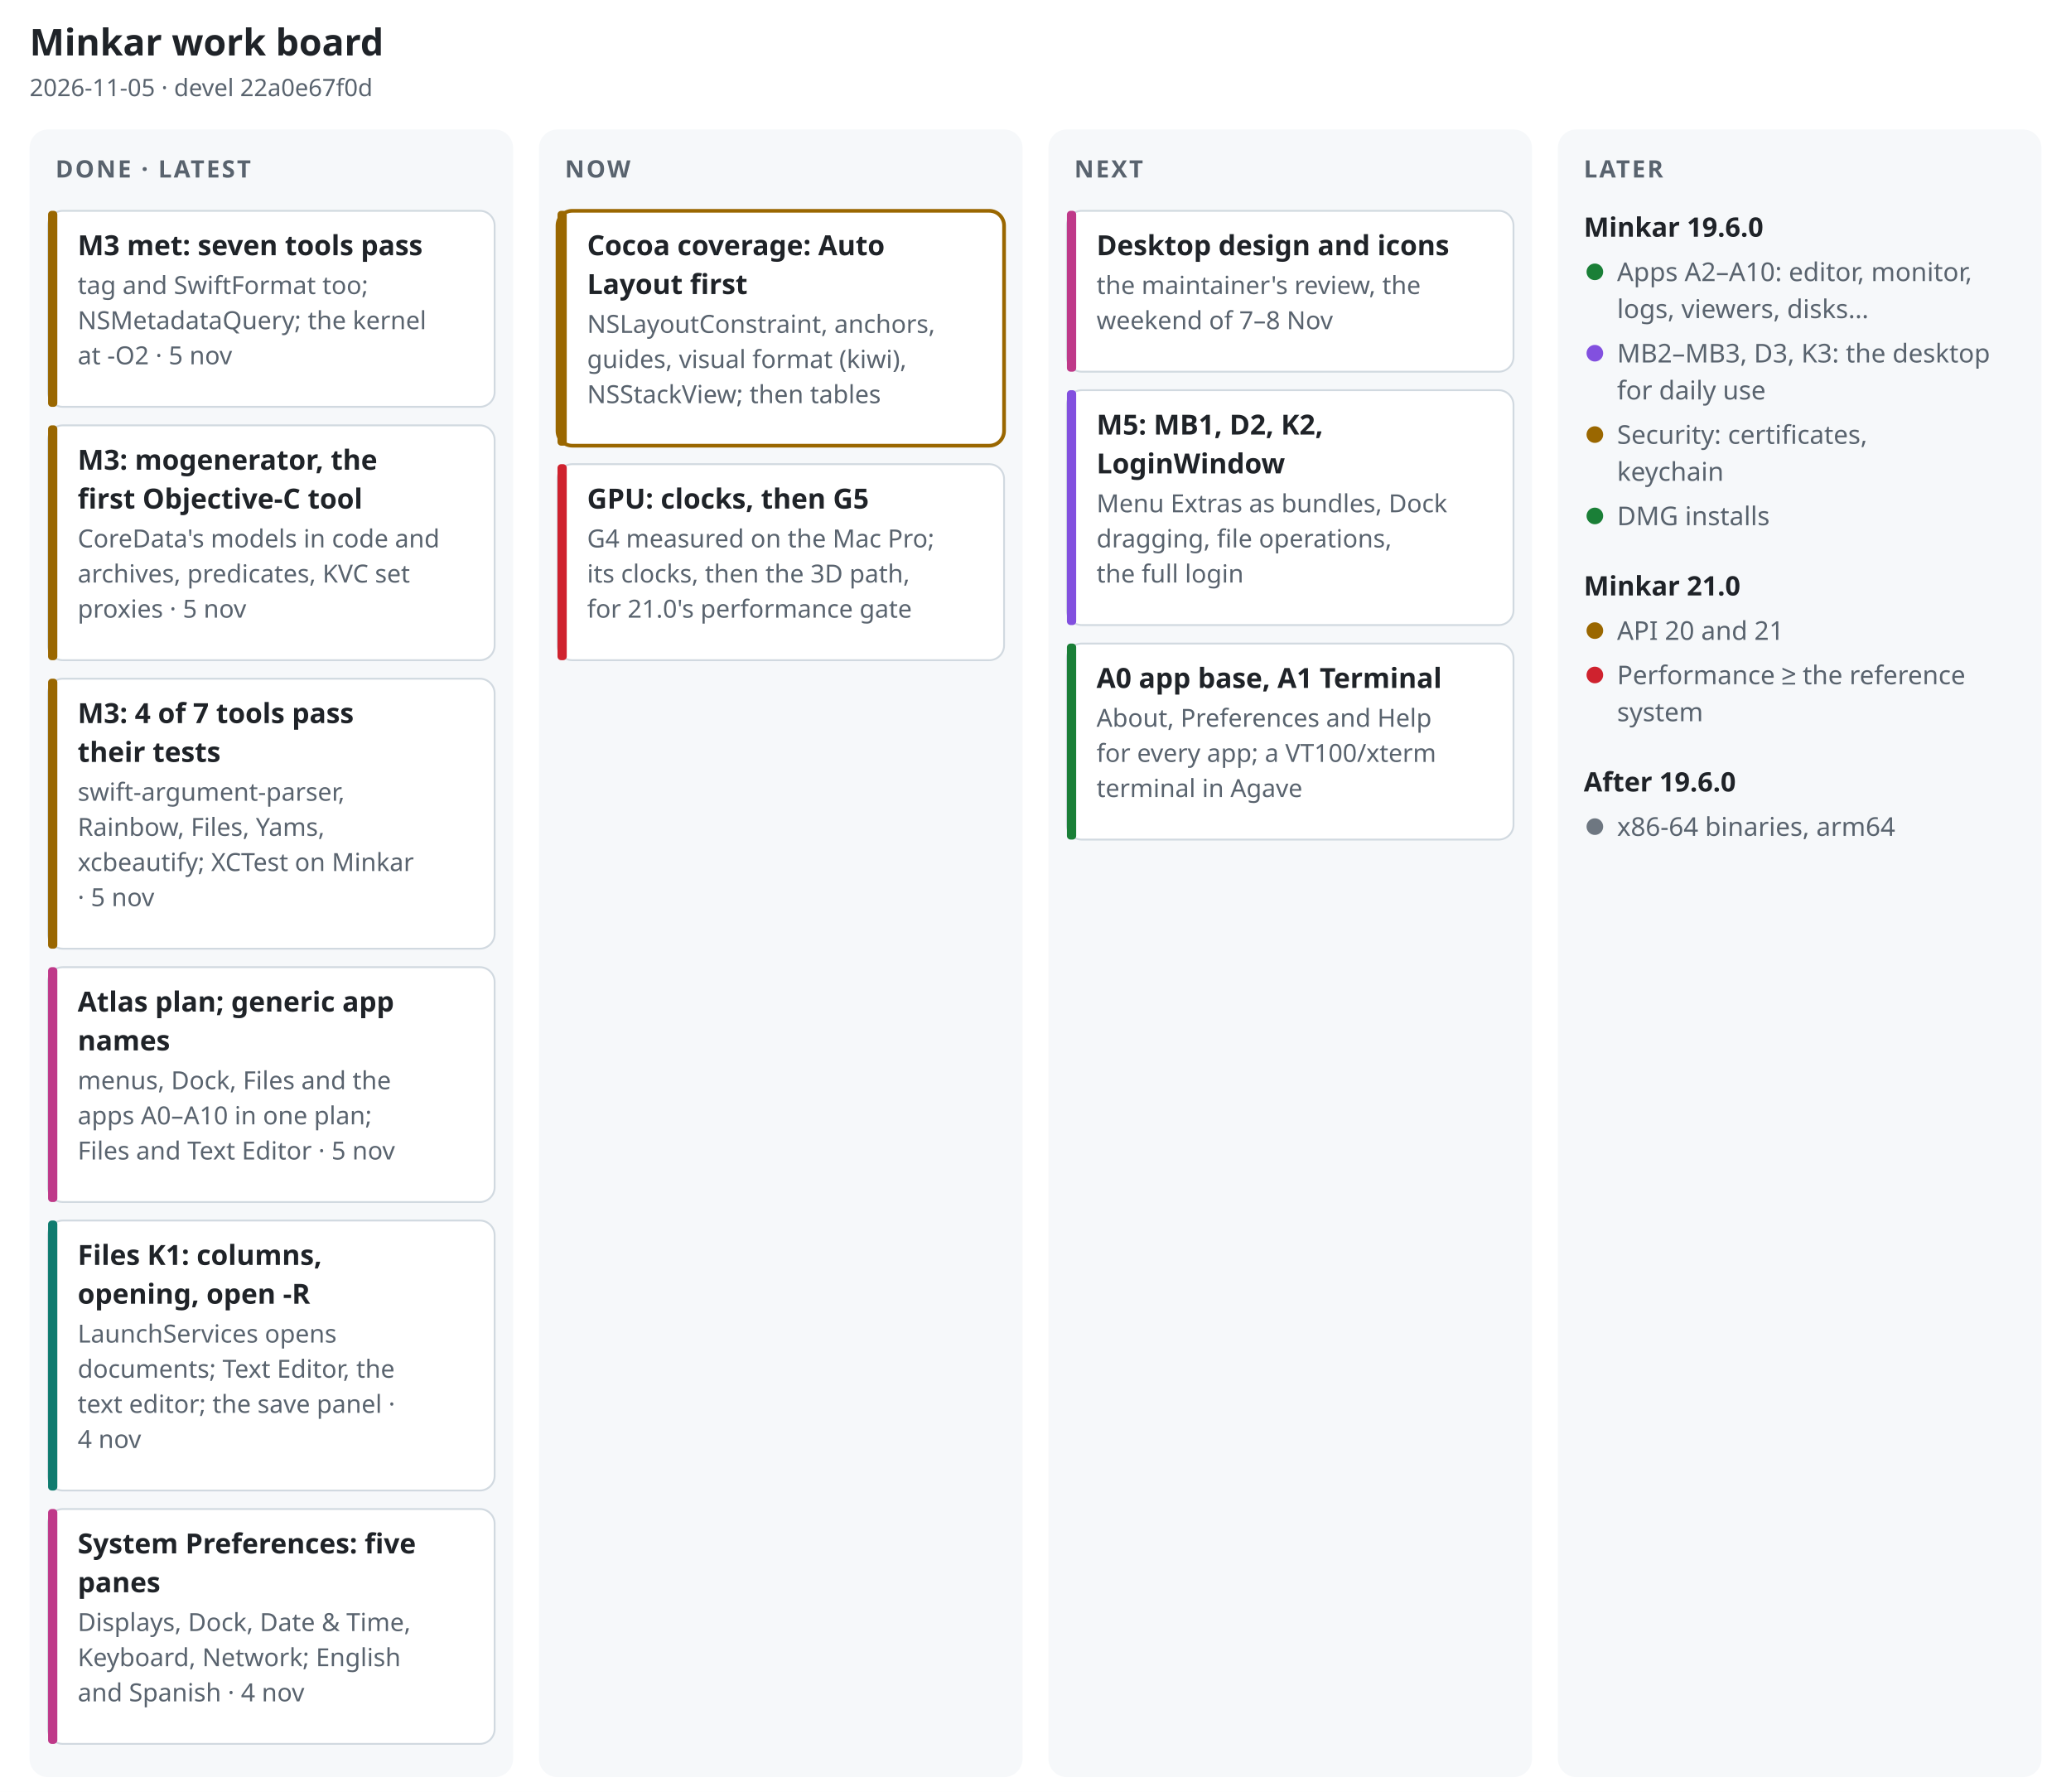
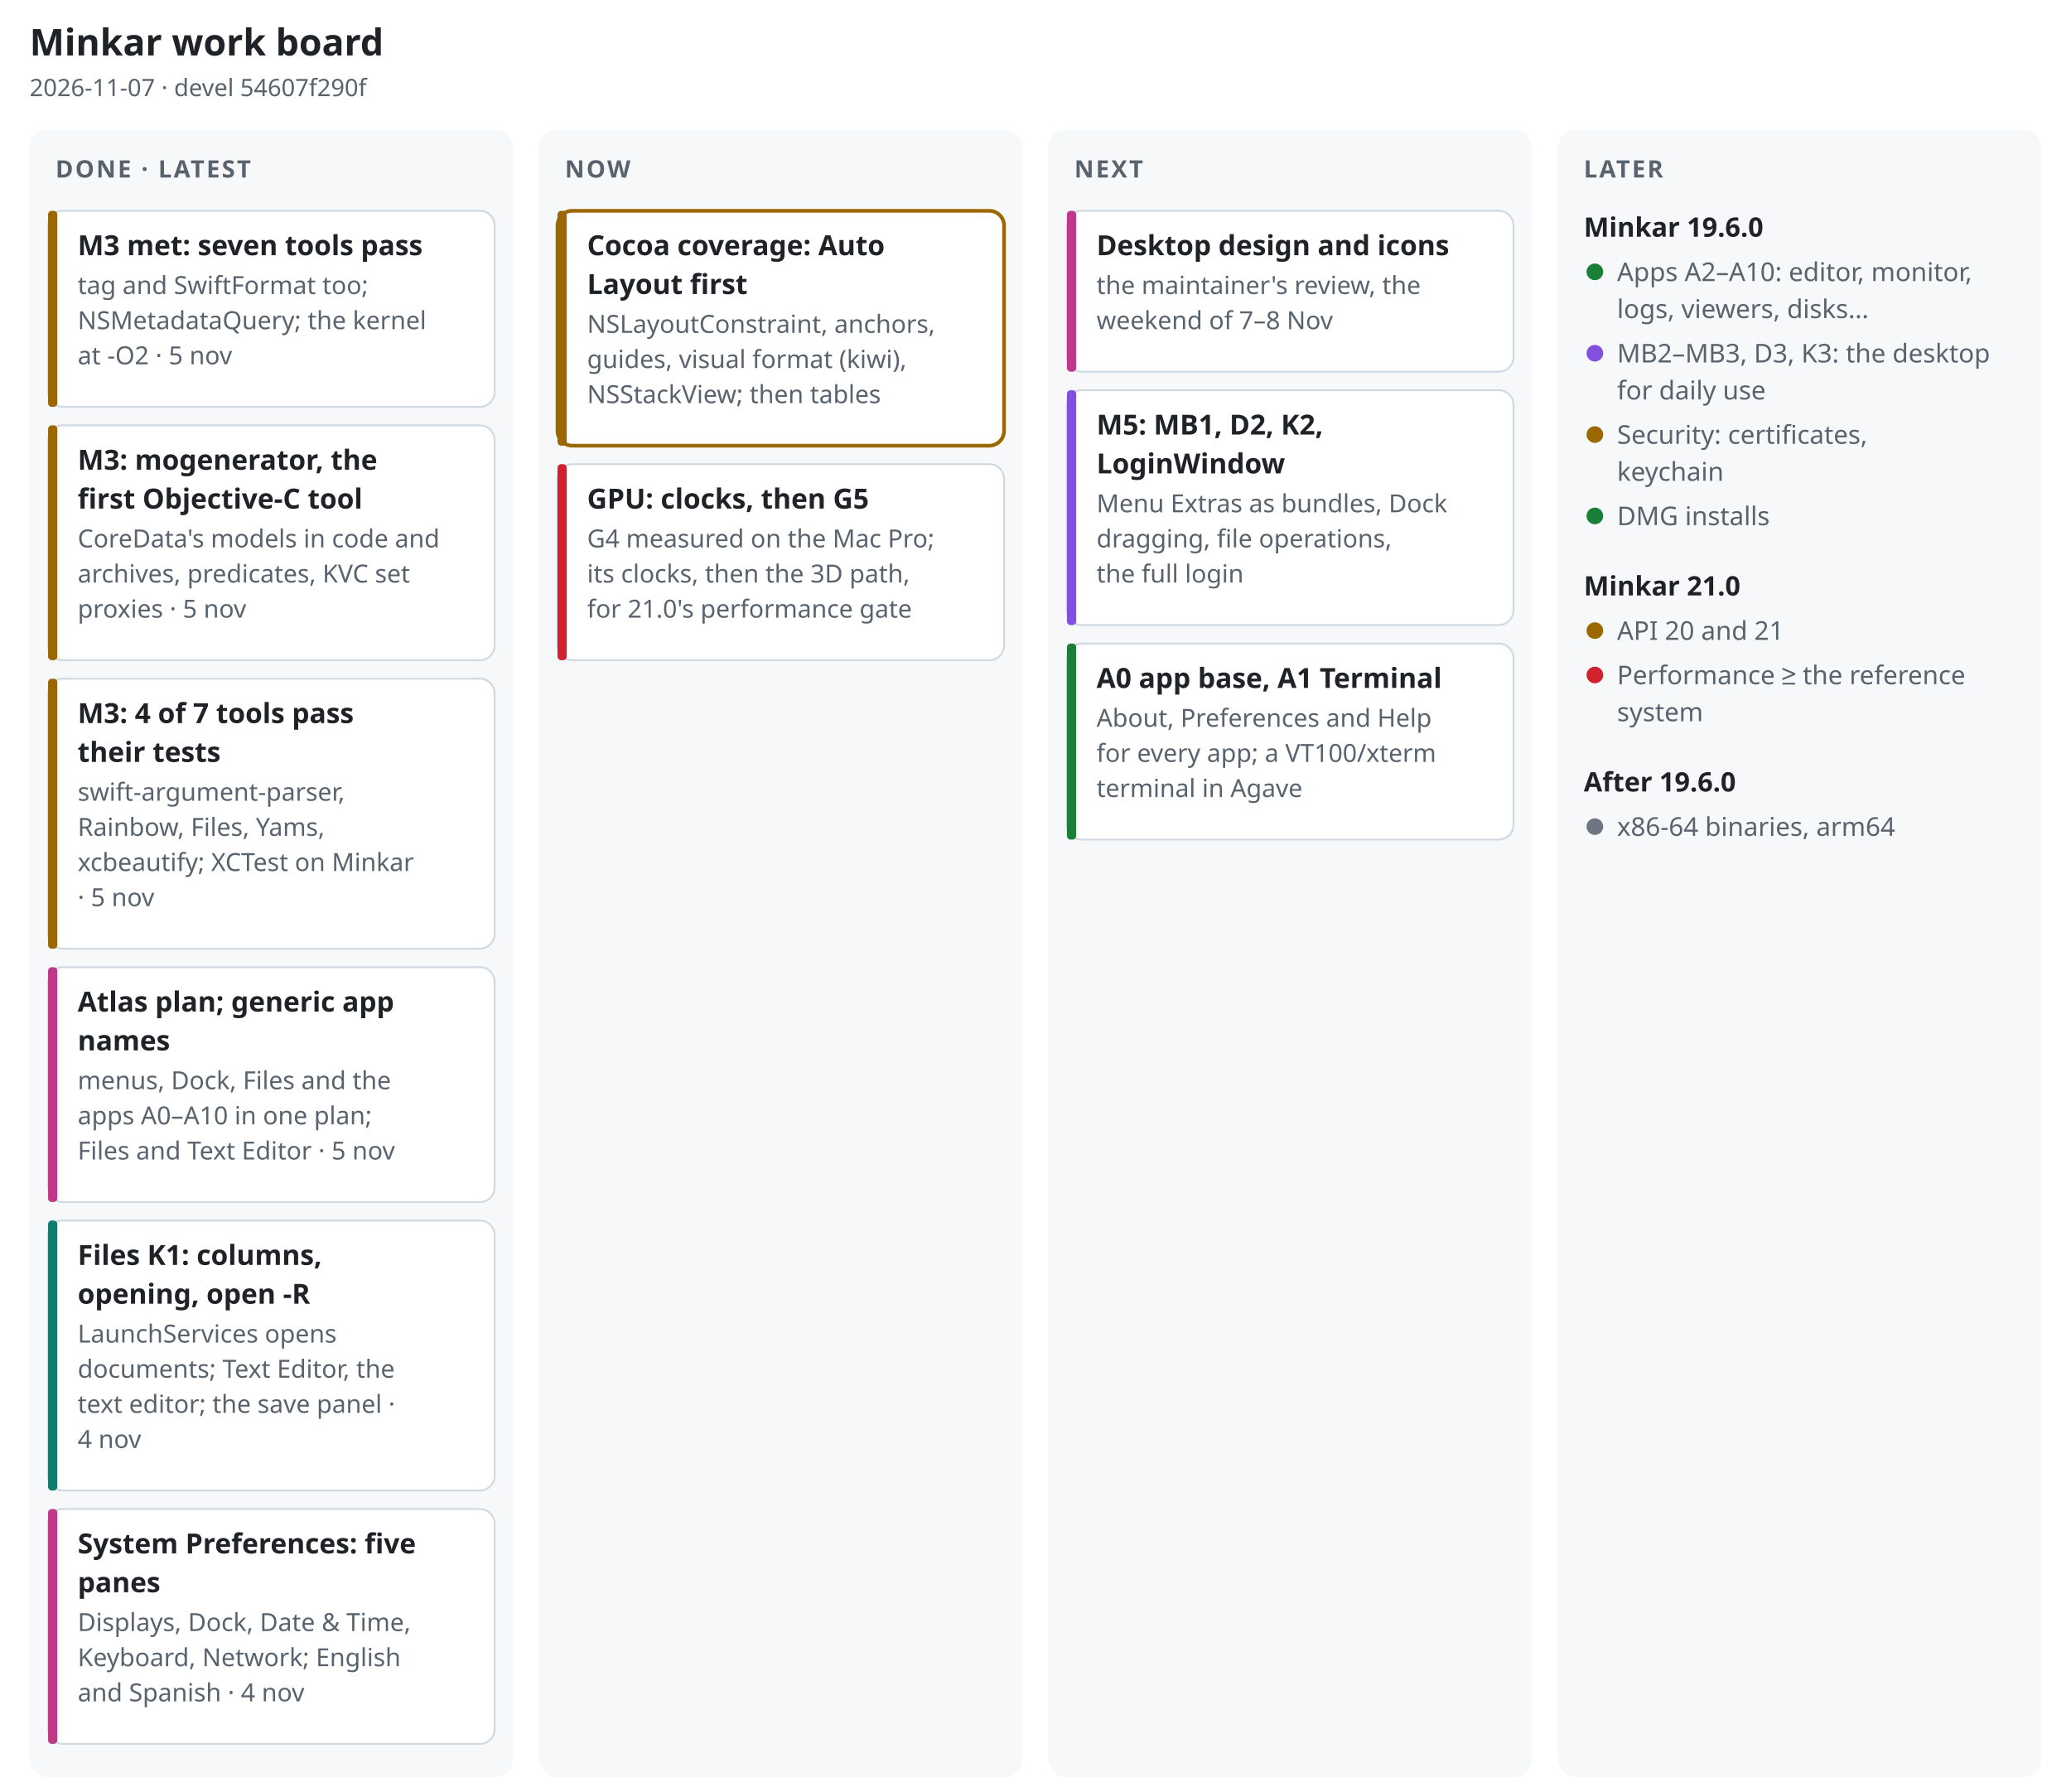
- <svg xmlns="http://www.w3.org/2000/svg" width="1120" height="969" viewBox="0 0 1120 969" font-family="-apple-system, BlinkMacSystemFont, 'Segoe UI', 'Noto Sans', Helvetica, Arial, sans-serif" role="img" aria-label="Minkar work board, 2026-11-05">
+ <svg xmlns="http://www.w3.org/2000/svg" width="1120" height="969" viewBox="0 0 1120 969" font-family="-apple-system, BlinkMacSystemFont, 'Segoe UI', 'Noto Sans', Helvetica, Arial, sans-serif" role="img" aria-label="Minkar work board, 2026-11-07">
  <rect width="1120" height="969" fill="#ffffff" />
  <text x="16" y="30" font-size="20" font-weight="700" fill="#1f2328" text-anchor="start">Minkar work board</text>
-   <text x="16" y="52" font-size="13" font-weight="400" fill="#59636e" text-anchor="start">2026-11-05 · devel 22a0e67f0d</text>
+   <text x="16" y="52" font-size="13" font-weight="400" fill="#59636e" text-anchor="start">2026-11-07 · devel 54607f290f</text>
  <rect x="16" y="70" width="261.5" height="891" rx="10" fill="#f6f8fa" />
  <text x="30" y="96" font-size="13" font-weight="700" fill="#59636e" text-anchor="start" letter-spacing=".08em">DONE · LATEST</text>
  <rect x="26" y="114" width="241.5" height="106" rx="8" fill="#ffffff" stroke="#d1d9e0" stroke-width="1" />
  <rect x="26" y="114" width="5" height="106" rx="2" fill="#9a6700" />
  <text x="42" y="138" font-size="15" font-weight="650" fill="#1f2328" text-anchor="start">M3 met: seven tools pass</text>
  <text x="42" y="159" font-size="13.5" font-weight="400" fill="#59636e" text-anchor="start">tag and SwiftFormat too;</text>
  <text x="42" y="178" font-size="13.5" font-weight="400" fill="#59636e" text-anchor="start">NSMetadataQuery; the kernel</text>
  <text x="42" y="197" font-size="13.5" font-weight="400" fill="#59636e" text-anchor="start">at -O2 · 5 nov</text>
  <rect x="26" y="230" width="241.5" height="127" rx="8" fill="#ffffff" stroke="#d1d9e0" stroke-width="1" />
  <rect x="26" y="230" width="5" height="127" rx="2" fill="#9a6700" />
  <text x="42" y="254" font-size="15" font-weight="650" fill="#1f2328" text-anchor="start">M3: mogenerator, the</text>
  <text x="42" y="275" font-size="15" font-weight="650" fill="#1f2328" text-anchor="start">first Objective-C tool</text>
  <text x="42" y="296" font-size="13.5" font-weight="400" fill="#59636e" text-anchor="start">CoreData's models in code and</text>
  <text x="42" y="315" font-size="13.5" font-weight="400" fill="#59636e" text-anchor="start">archives, predicates, KVC set</text>
  <text x="42" y="334" font-size="13.5" font-weight="400" fill="#59636e" text-anchor="start">proxies · 5 nov</text>
  <rect x="26" y="367" width="241.5" height="146" rx="8" fill="#ffffff" stroke="#d1d9e0" stroke-width="1" />
  <rect x="26" y="367" width="5" height="146" rx="2" fill="#9a6700" />
  <text x="42" y="391" font-size="15" font-weight="650" fill="#1f2328" text-anchor="start">M3: 4 of 7 tools pass</text>
  <text x="42" y="412" font-size="15" font-weight="650" fill="#1f2328" text-anchor="start">their tests</text>
  <text x="42" y="433" font-size="13.5" font-weight="400" fill="#59636e" text-anchor="start">swift-argument-parser,</text>
  <text x="42" y="452" font-size="13.5" font-weight="400" fill="#59636e" text-anchor="start">Rainbow, Files, Yams,</text>
  <text x="42" y="471" font-size="13.5" font-weight="400" fill="#59636e" text-anchor="start">xcbeautify; XCTest on Minkar</text>
  <text x="42" y="490" font-size="13.5" font-weight="400" fill="#59636e" text-anchor="start">· 5 nov</text>
  <rect x="26" y="523" width="241.5" height="127" rx="8" fill="#ffffff" stroke="#d1d9e0" stroke-width="1" />
  <rect x="26" y="523" width="5" height="127" rx="2" fill="#bf3989" />
  <text x="42" y="547" font-size="15" font-weight="650" fill="#1f2328" text-anchor="start">Atlas plan; generic app</text>
  <text x="42" y="568" font-size="15" font-weight="650" fill="#1f2328" text-anchor="start">names</text>
  <text x="42" y="589" font-size="13.5" font-weight="400" fill="#59636e" text-anchor="start">menus, Dock, Files and the</text>
  <text x="42" y="608" font-size="13.5" font-weight="400" fill="#59636e" text-anchor="start">apps A0–A10 in one plan;</text>
  <text x="42" y="627" font-size="13.5" font-weight="400" fill="#59636e" text-anchor="start">Files and Text Editor · 5 nov</text>
  <rect x="26" y="660" width="241.5" height="146" rx="8" fill="#ffffff" stroke="#d1d9e0" stroke-width="1" />
  <rect x="26" y="660" width="5" height="146" rx="2" fill="#0f7b6f" />
  <text x="42" y="684" font-size="15" font-weight="650" fill="#1f2328" text-anchor="start">Files K1: columns,</text>
  <text x="42" y="705" font-size="15" font-weight="650" fill="#1f2328" text-anchor="start">opening, open -R</text>
  <text x="42" y="726" font-size="13.5" font-weight="400" fill="#59636e" text-anchor="start">LaunchServices opens</text>
  <text x="42" y="745" font-size="13.5" font-weight="400" fill="#59636e" text-anchor="start">documents; Text Editor, the</text>
  <text x="42" y="764" font-size="13.5" font-weight="400" fill="#59636e" text-anchor="start">text editor; the save panel ·</text>
  <text x="42" y="783" font-size="13.5" font-weight="400" fill="#59636e" text-anchor="start">4 nov</text>
  <rect x="26" y="816" width="241.5" height="127" rx="8" fill="#ffffff" stroke="#d1d9e0" stroke-width="1" />
  <rect x="26" y="816" width="5" height="127" rx="2" fill="#bf3989" />
  <text x="42" y="840" font-size="15" font-weight="650" fill="#1f2328" text-anchor="start">System Preferences: five</text>
  <text x="42" y="861" font-size="15" font-weight="650" fill="#1f2328" text-anchor="start">panes</text>
  <text x="42" y="882" font-size="13.5" font-weight="400" fill="#59636e" text-anchor="start">Displays, Dock, Date &amp; Time,</text>
  <text x="42" y="901" font-size="13.5" font-weight="400" fill="#59636e" text-anchor="start">Keyboard, Network; English</text>
  <text x="42" y="920" font-size="13.5" font-weight="400" fill="#59636e" text-anchor="start">and Spanish · 4 nov</text>
  <rect x="291.5" y="70" width="261.5" height="891" rx="10" fill="#f6f8fa" />
  <text x="305.5" y="96" font-size="13" font-weight="700" fill="#59636e" text-anchor="start" letter-spacing=".08em">NOW</text>
  <rect x="301.5" y="114" width="241.5" height="127" rx="8" fill="#ffffff" stroke="#9a6700" stroke-width="2" />
  <rect x="301.5" y="114" width="5" height="127" rx="2" fill="#9a6700" />
  <text x="317.5" y="138" font-size="15" font-weight="650" fill="#1f2328" text-anchor="start">Cocoa coverage: Auto</text>
  <text x="317.5" y="159" font-size="15" font-weight="650" fill="#1f2328" text-anchor="start">Layout first</text>
  <text x="317.5" y="180" font-size="13.5" font-weight="400" fill="#59636e" text-anchor="start">NSLayoutConstraint, anchors,</text>
  <text x="317.5" y="199" font-size="13.5" font-weight="400" fill="#59636e" text-anchor="start">guides, visual format (kiwi),</text>
  <text x="317.5" y="218" font-size="13.5" font-weight="400" fill="#59636e" text-anchor="start">NSStackView; then tables</text>
  <rect x="301.5" y="251" width="241.5" height="106" rx="8" fill="#ffffff" stroke="#d1d9e0" stroke-width="1" />
  <rect x="301.5" y="251" width="5" height="106" rx="2" fill="#cf222e" />
  <text x="317.5" y="275" font-size="15" font-weight="650" fill="#1f2328" text-anchor="start">GPU: clocks, then G5</text>
  <text x="317.5" y="296" font-size="13.5" font-weight="400" fill="#59636e" text-anchor="start">G4 measured on the Mac Pro;</text>
  <text x="317.5" y="315" font-size="13.5" font-weight="400" fill="#59636e" text-anchor="start">its clocks, then the 3D path,</text>
  <text x="317.5" y="334" font-size="13.5" font-weight="400" fill="#59636e" text-anchor="start">for 21.0's performance gate</text>
  <rect x="567" y="70" width="261.5" height="891" rx="10" fill="#f6f8fa" />
  <text x="581" y="96" font-size="13" font-weight="700" fill="#59636e" text-anchor="start" letter-spacing=".08em">NEXT</text>
  <rect x="577" y="114" width="241.5" height="87" rx="8" fill="#ffffff" stroke="#d1d9e0" stroke-width="1" />
  <rect x="577" y="114" width="5" height="87" rx="2" fill="#bf3989" />
  <text x="593" y="138" font-size="15" font-weight="650" fill="#1f2328" text-anchor="start">Desktop design and icons</text>
  <text x="593" y="159" font-size="13.5" font-weight="400" fill="#59636e" text-anchor="start">the maintainer's review, the</text>
  <text x="593" y="178" font-size="13.5" font-weight="400" fill="#59636e" text-anchor="start">weekend of 7–8 Nov</text>
  <rect x="577" y="211" width="241.5" height="127" rx="8" fill="#ffffff" stroke="#d1d9e0" stroke-width="1" />
  <rect x="577" y="211" width="5" height="127" rx="2" fill="#8250df" />
  <text x="593" y="235" font-size="15" font-weight="650" fill="#1f2328" text-anchor="start">M5: MB1, D2, K2,</text>
  <text x="593" y="256" font-size="15" font-weight="650" fill="#1f2328" text-anchor="start">LoginWindow</text>
  <text x="593" y="277" font-size="13.5" font-weight="400" fill="#59636e" text-anchor="start">Menu Extras as bundles, Dock</text>
  <text x="593" y="296" font-size="13.5" font-weight="400" fill="#59636e" text-anchor="start">dragging, file operations,</text>
  <text x="593" y="315" font-size="13.5" font-weight="400" fill="#59636e" text-anchor="start">the full login</text>
  <rect x="577" y="348" width="241.5" height="106" rx="8" fill="#ffffff" stroke="#d1d9e0" stroke-width="1" />
  <rect x="577" y="348" width="5" height="106" rx="2" fill="#1a7f37" />
  <text x="593" y="372" font-size="15" font-weight="650" fill="#1f2328" text-anchor="start">A0 app base, A1 Terminal</text>
  <text x="593" y="393" font-size="13.5" font-weight="400" fill="#59636e" text-anchor="start">About, Preferences and Help</text>
  <text x="593" y="412" font-size="13.5" font-weight="400" fill="#59636e" text-anchor="start">for every app; a VT100/xterm</text>
  <text x="593" y="431" font-size="13.5" font-weight="400" fill="#59636e" text-anchor="start">terminal in Agave</text>
  <rect x="842.5" y="70" width="261.5" height="891" rx="10" fill="#f6f8fa" />
  <text x="856.5" y="96" font-size="13" font-weight="700" fill="#59636e" text-anchor="start" letter-spacing=".08em">LATER</text>
  <text x="856.5" y="128" font-size="14.5" font-weight="700" fill="#1f2328" text-anchor="start">Minkar 19.6.0</text>
  <circle cx="862.5" cy="147" r="4.5" fill="#1a7f37" />
  <text x="874.5" y="152" font-size="14" font-weight="400" fill="#59636e" text-anchor="start">Apps A2–A10: editor, monitor,</text>
  <text x="874.5" y="172" font-size="14" font-weight="400" fill="#59636e" text-anchor="start">logs, viewers, disks…</text>
  <circle cx="862.5" cy="191" r="4.5" fill="#8250df" />
  <text x="874.5" y="196" font-size="14" font-weight="400" fill="#59636e" text-anchor="start">MB2–MB3, D3, K3: the desktop</text>
  <text x="874.5" y="216" font-size="14" font-weight="400" fill="#59636e" text-anchor="start">for daily use</text>
  <circle cx="862.5" cy="235" r="4.5" fill="#9a6700" />
  <text x="874.5" y="240" font-size="14" font-weight="400" fill="#59636e" text-anchor="start">Security: certificates,</text>
  <text x="874.5" y="260" font-size="14" font-weight="400" fill="#59636e" text-anchor="start">keychain</text>
  <circle cx="862.5" cy="279" r="4.5" fill="#1a7f37" />
  <text x="874.5" y="284" font-size="14" font-weight="400" fill="#59636e" text-anchor="start">DMG installs</text>
  <text x="856.5" y="322" font-size="14.5" font-weight="700" fill="#1f2328" text-anchor="start">Minkar 21.0</text>
  <circle cx="862.5" cy="341" r="4.5" fill="#9a6700" />
  <text x="874.5" y="346" font-size="14" font-weight="400" fill="#59636e" text-anchor="start">API 20 and 21</text>
  <circle cx="862.5" cy="365" r="4.5" fill="#cf222e" />
  <text x="874.5" y="370" font-size="14" font-weight="400" fill="#59636e" text-anchor="start">Performance ≥ the reference</text>
  <text x="874.5" y="390" font-size="14" font-weight="400" fill="#59636e" text-anchor="start">system</text>
  <text x="856.5" y="428" font-size="14.5" font-weight="700" fill="#1f2328" text-anchor="start">After 19.6.0</text>
  <circle cx="862.5" cy="447" r="4.5" fill="#6e7781" />
  <text x="874.5" y="452" font-size="14" font-weight="400" fill="#59636e" text-anchor="start">x86-64 binaries, arm64</text>
</svg>
